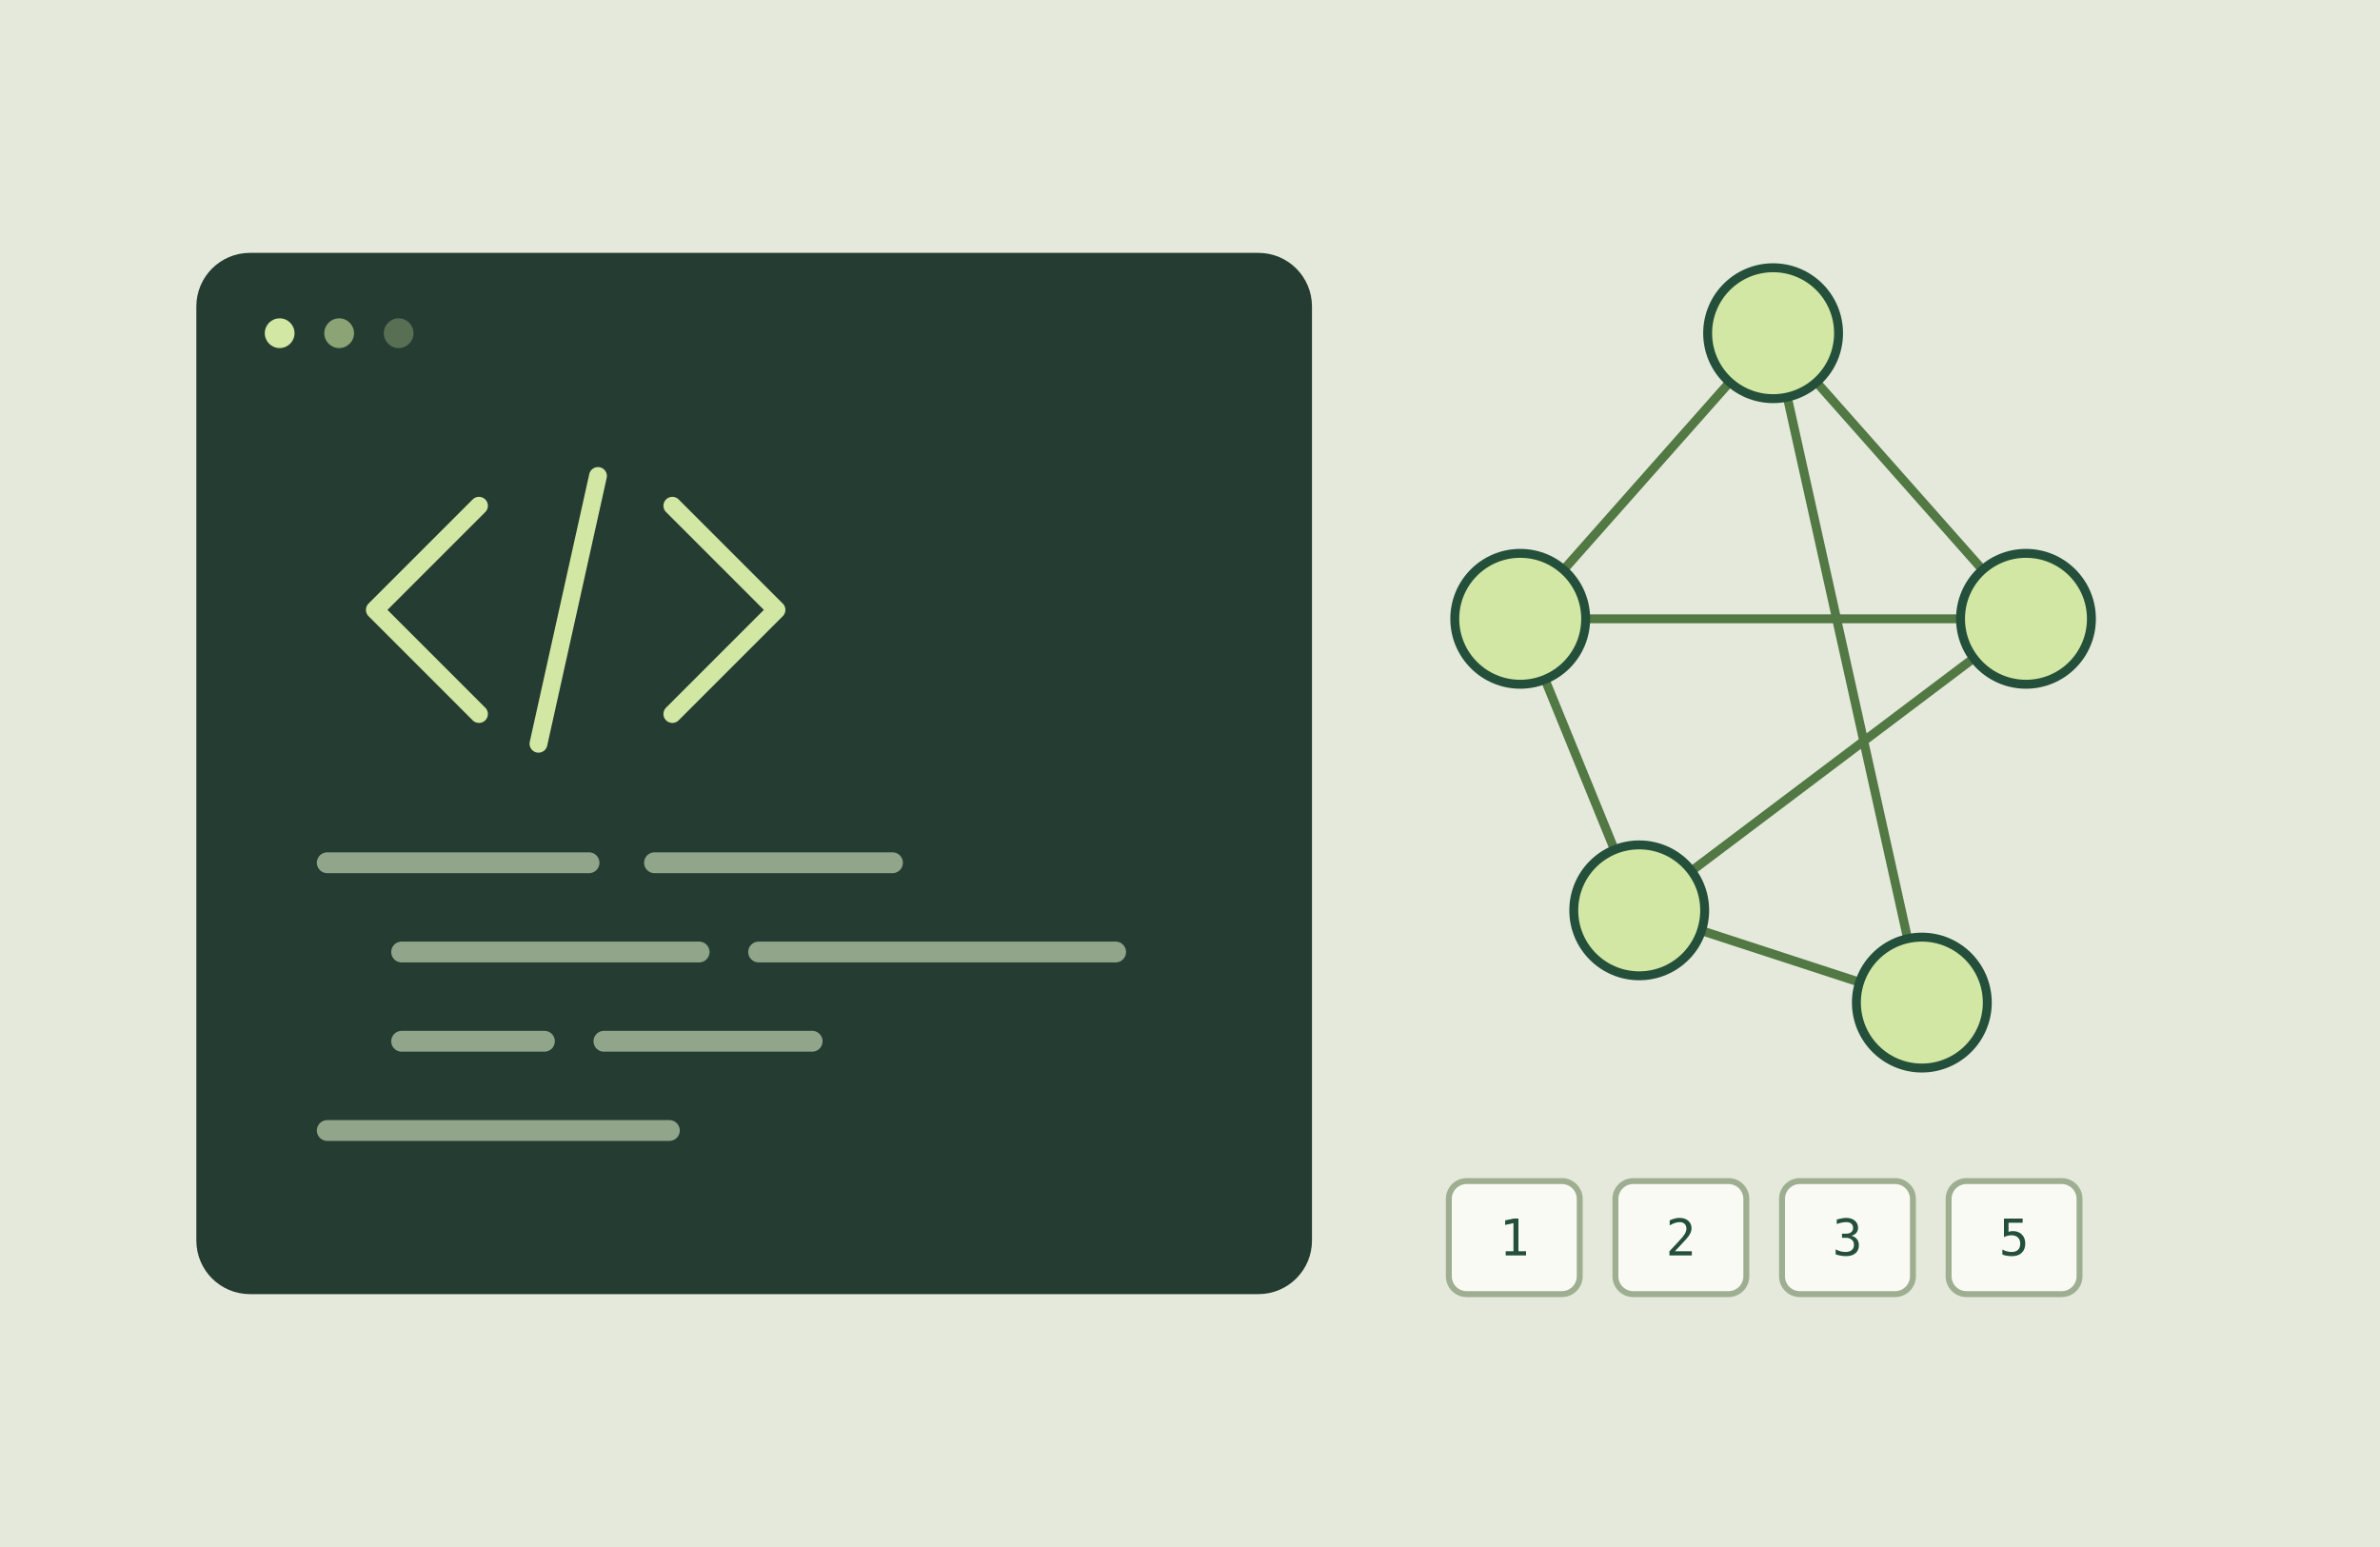
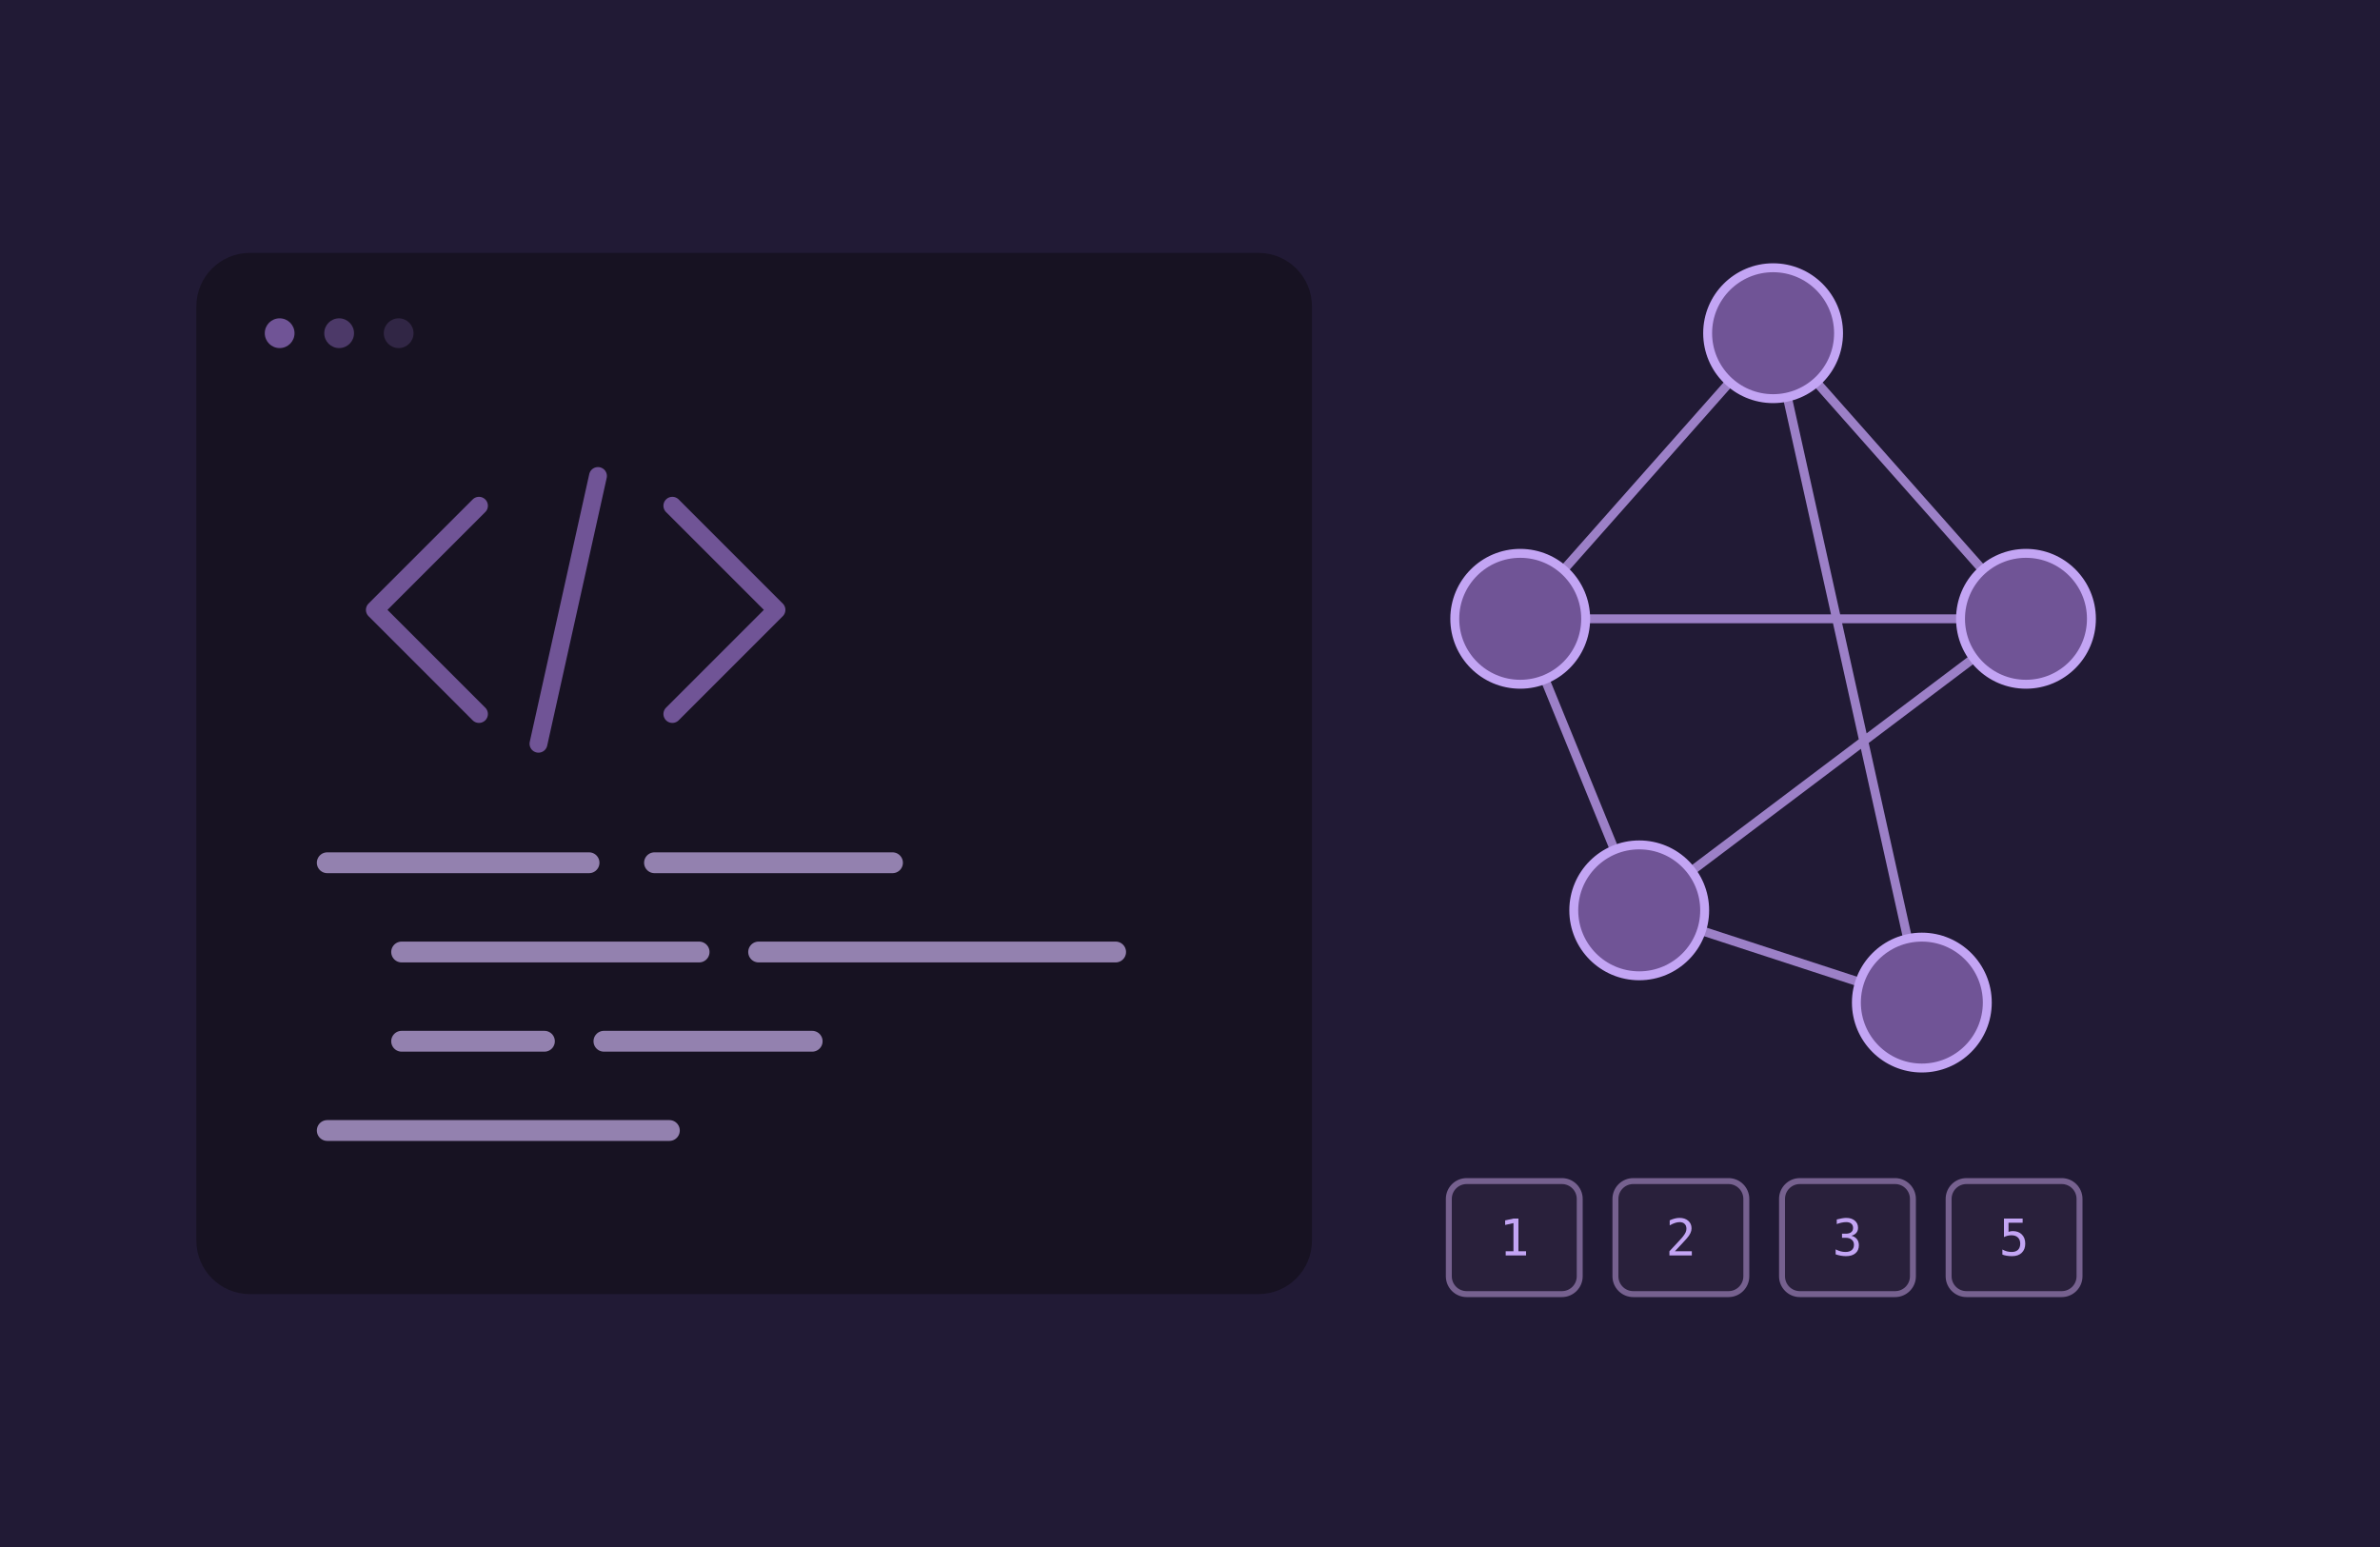
<svg xmlns="http://www.w3.org/2000/svg" width="800" height="520" viewBox="0 0 800 520">
-   <rect width="800" height="520" fill="#e4e9db" />
-   <rect x="66" y="85" width="375" height="350" rx="18" fill="#243c31" />
-   <g fill="#d2e7a4">
+   <rect width="800" height="520" fill="#211a35" />
+   <rect x="66" y="85" width="375" height="350" rx="18" fill="#171222" />
+   <g fill="#705496">
    <circle cx="94" cy="112" r="5" />
    <circle cx="114" cy="112" r="5" opacity=".6" />
    <circle cx="134" cy="112" r="5" opacity=".3" />
  </g>
-   <path d="m161 170-35 35 35 35m65-70 35 35-35 35m-25-80-20 90" fill="none" stroke="#d2e7a4" stroke-width="6" stroke-linecap="round" stroke-linejoin="round" />
-   <g stroke="#90a58a" stroke-width="7" stroke-linecap="round">
+   <path d="m161 170-35 35 35 35m65-70 35 35-35 35m-25-80-20 90" fill="none" stroke="#705496" stroke-width="6" stroke-linecap="round" stroke-linejoin="round" />
+   <g stroke="#9381af" stroke-width="7" stroke-linecap="round">
    <path d="M110 290h88m22 0h80M135 320h100m20 0h120M135 350h48m20 0h70M110 380h115" />
  </g>
-   <g stroke="#527844" stroke-width="3" fill="none">
+   <g stroke="#9c80c7" stroke-width="3" fill="none">
    <path d="m596 112-85 96 170 0zM511 208l40 98 130-98m-85-96 50 225M551 306l95 31" />
  </g>
-   <g stroke="#244f3b" stroke-width="3" fill="#d2e7a4">
+   <g stroke="#c3a5f4" stroke-width="3" fill="#705496">
    <circle cx="596" cy="112" r="22" />
    <circle cx="511" cy="208" r="22" />
    <circle cx="681" cy="208" r="22" />
    <circle cx="551" cy="306" r="22" />
    <circle cx="646" cy="337" r="22" />
  </g>
-   <g fill="#fafaf5" stroke="#9eaf91" stroke-width="2">
+   <g fill="#29203b" stroke="#76618f" stroke-width="2">
    <rect x="487" y="397" width="44" height="38" rx="6" />
    <rect x="543" y="397" width="44" height="38" rx="6" />
    <rect x="599" y="397" width="44" height="38" rx="6" />
    <rect x="655" y="397" width="44" height="38" rx="6" />
  </g>
-   <g fill="#244f3b" font-family="monospace" font-size="17" text-anchor="middle">
+   <g fill="#c3a5f4" font-family="monospace" font-size="17" text-anchor="middle">
    <text x="509" y="422">1</text>
    <text x="565" y="422">2</text>
    <text x="621" y="422">3</text>
    <text x="677" y="422">5</text>
  </g>
</svg>
